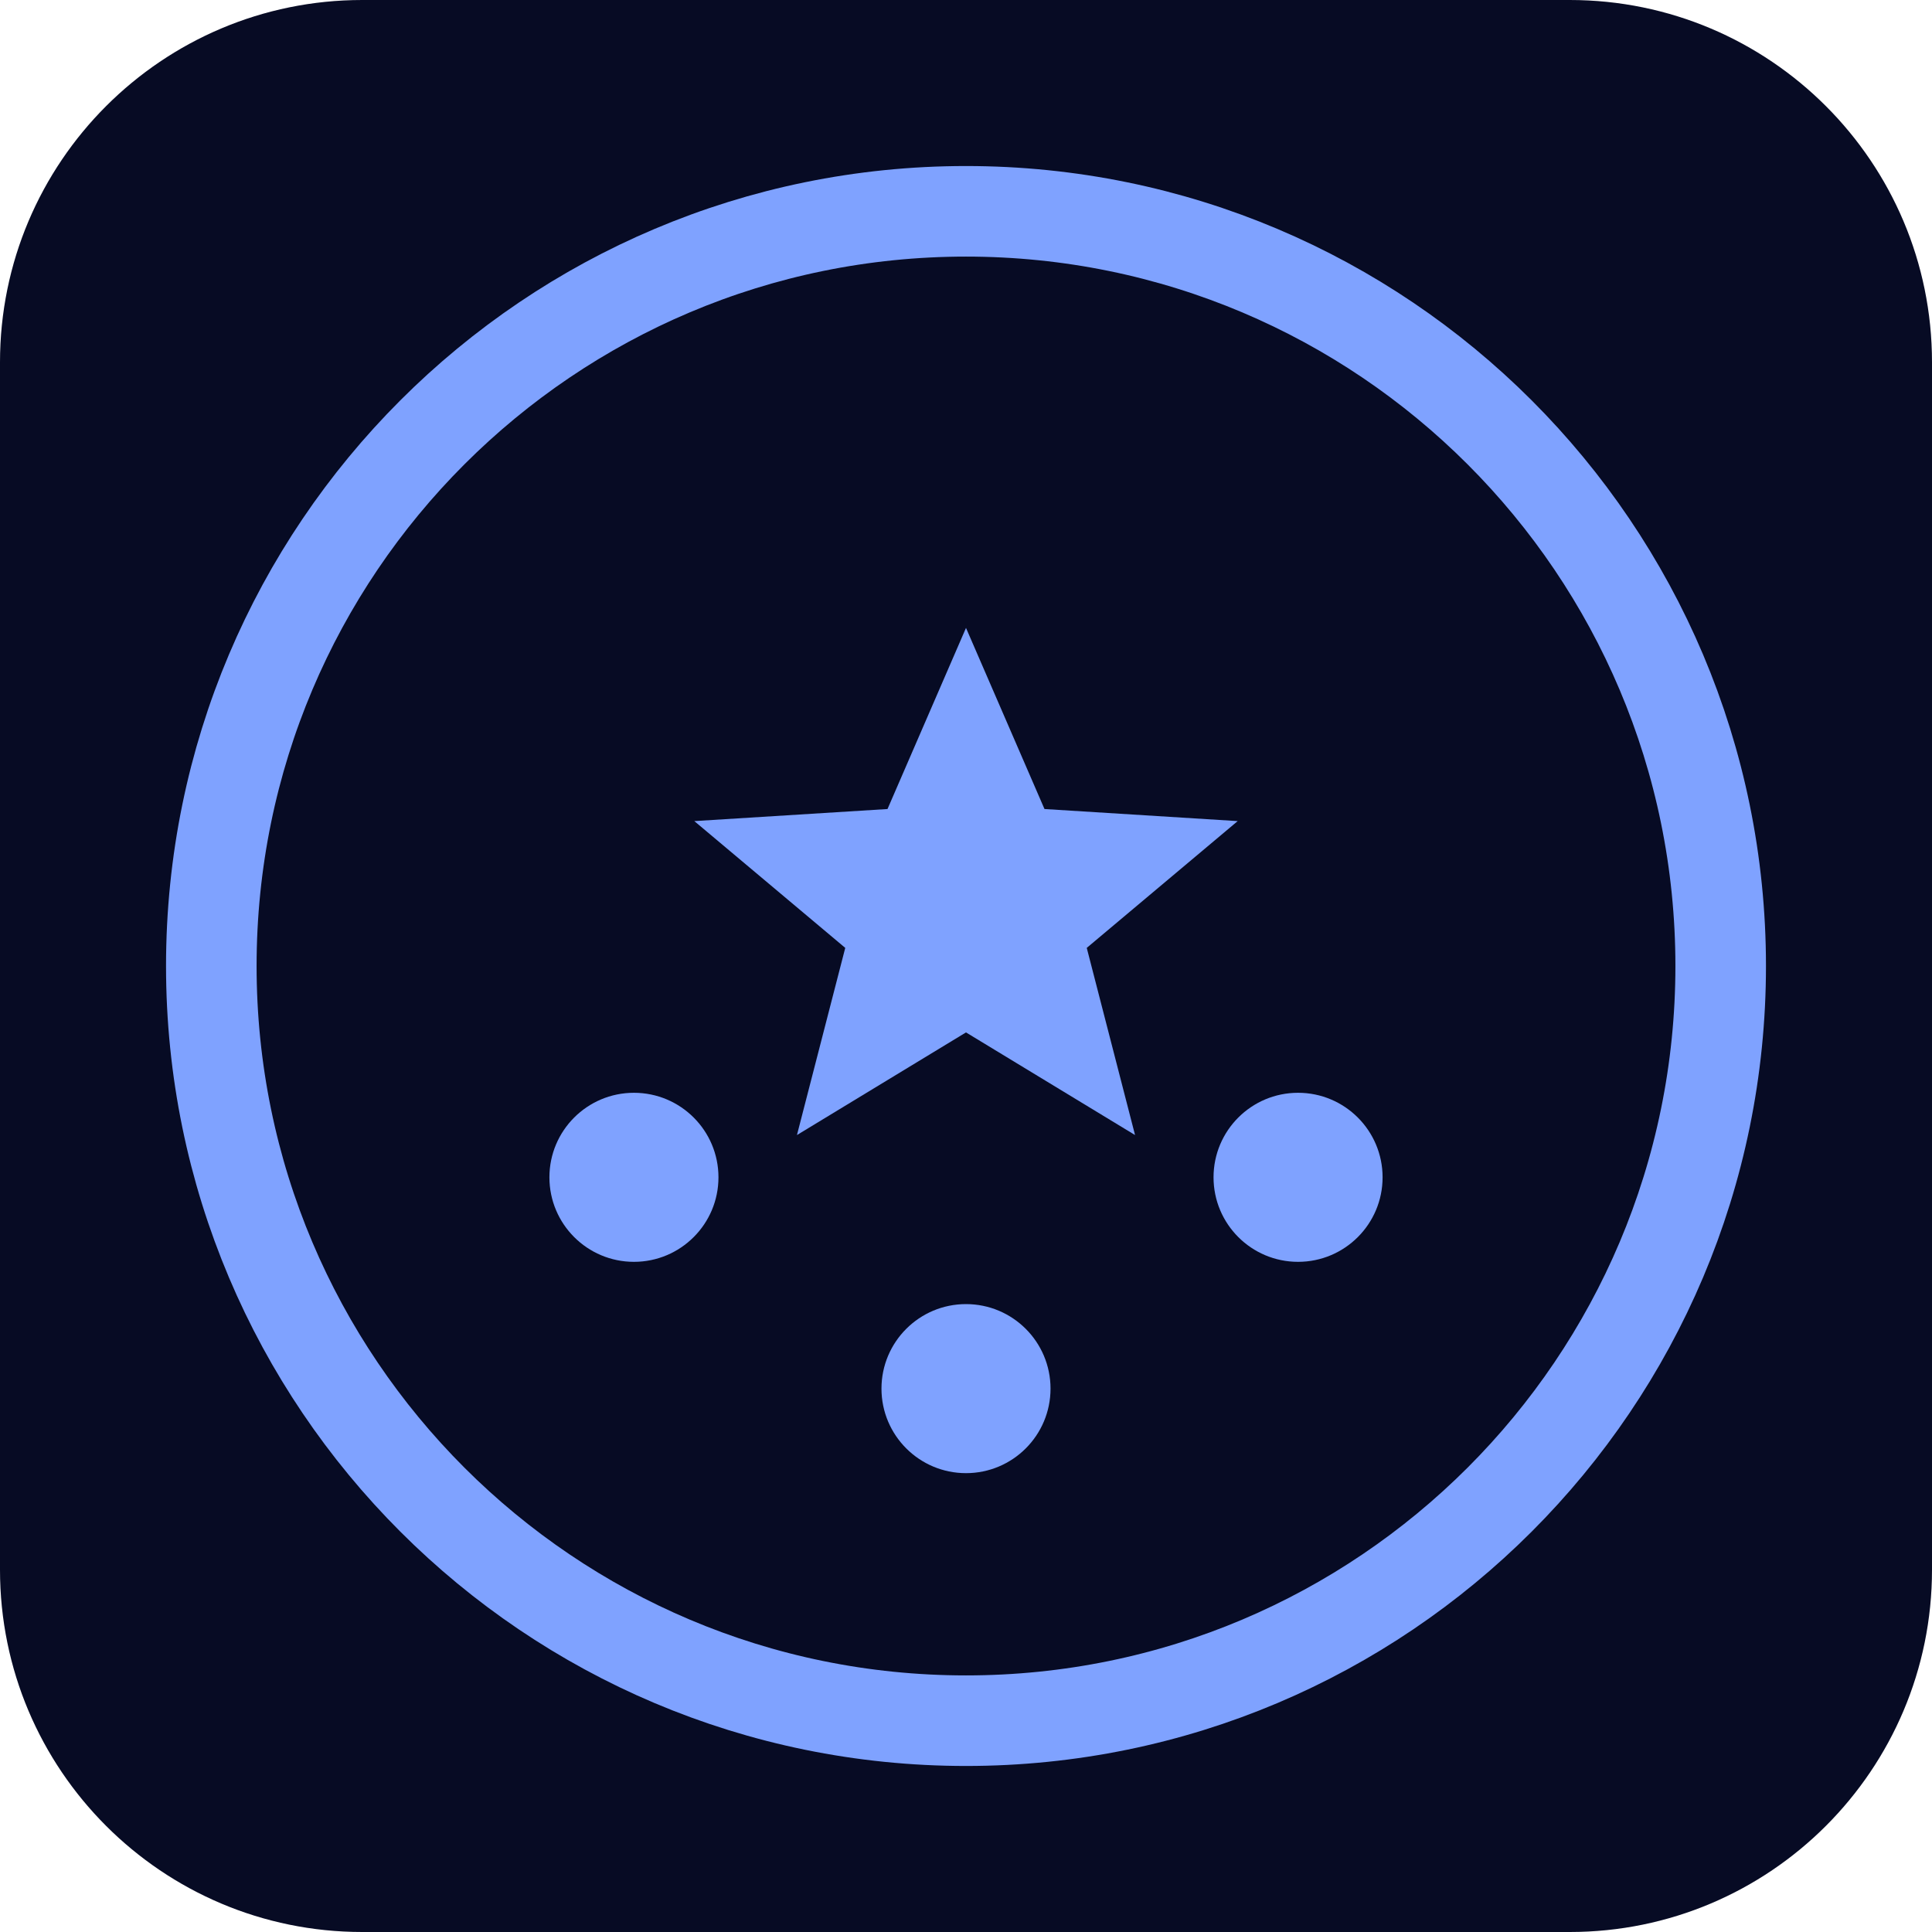
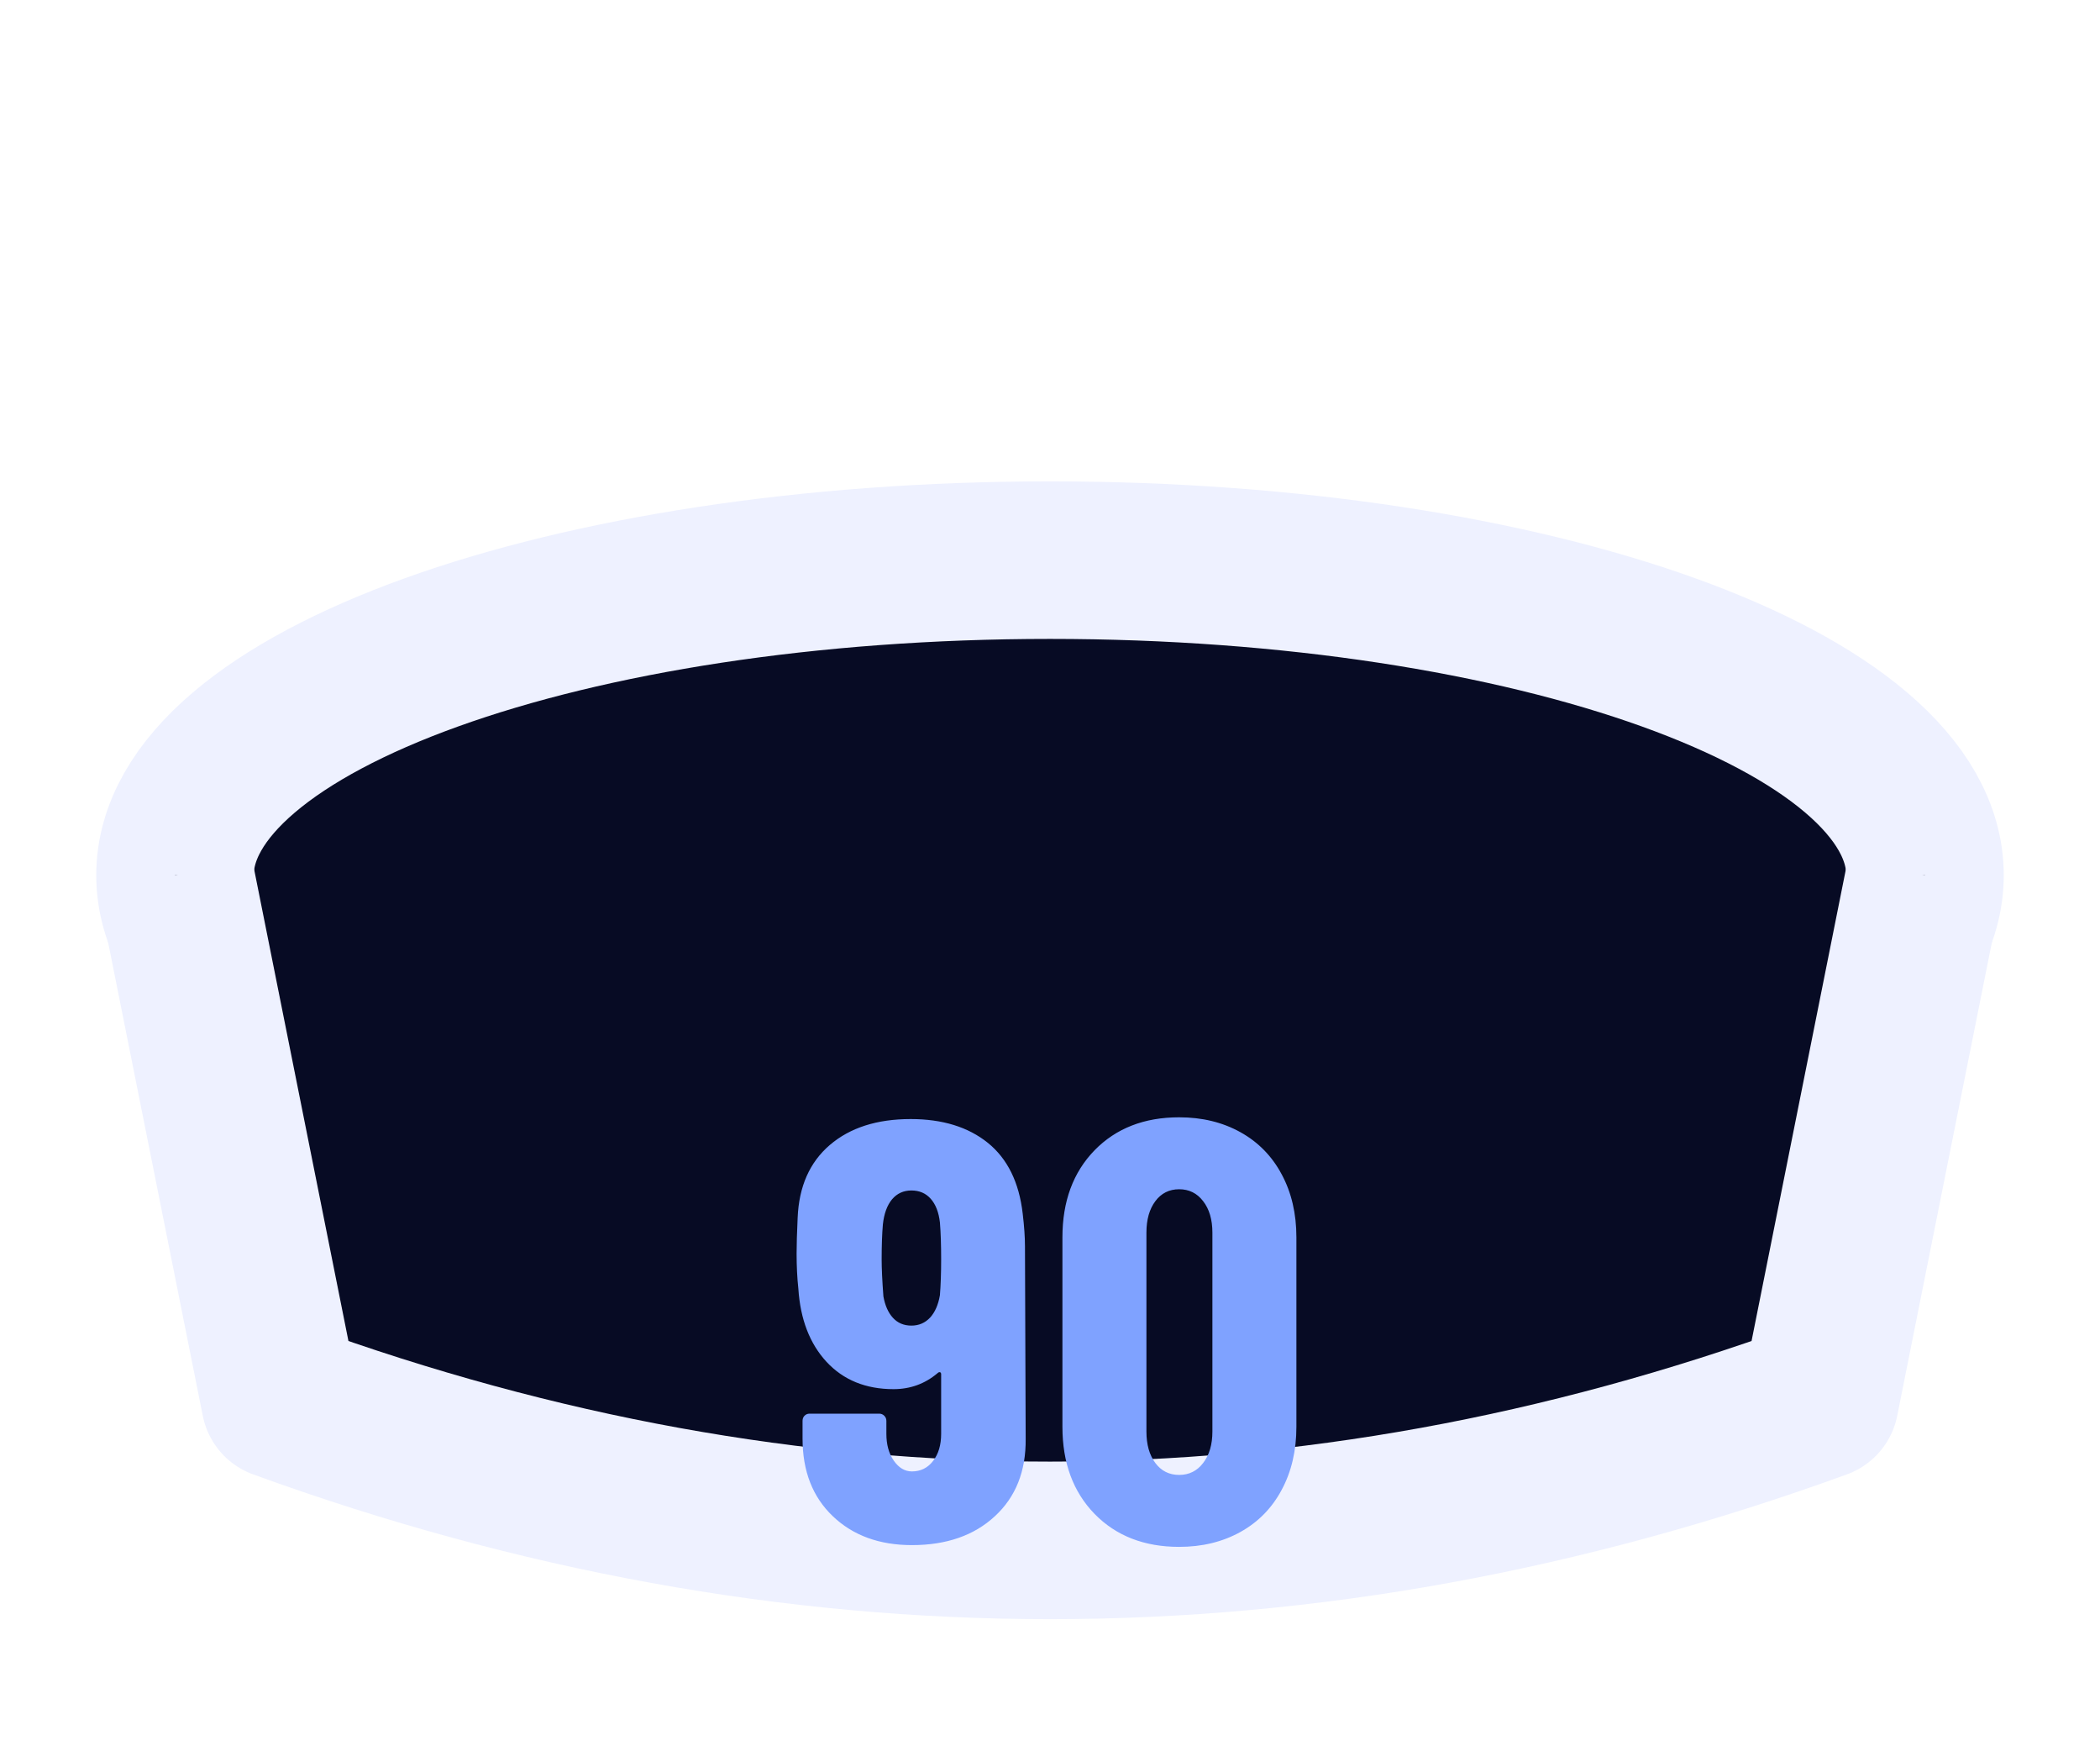
- <svg xmlns="http://www.w3.org/2000/svg" viewBox="0 0 32 32">
-   <rect width="32" height="32" rx="6" fill="#070B24" />
-   <circle cx="16" cy="16" r="12.5" fill="none" stroke="#7FA2FF" stroke-width="1.5" />
-   <g fill="#7FA2FF">
-     <path d="M16 10.4L17.3 13.4 20.5 13.6 18 15.7 18.8 18.8 16 17.1 13.2 18.8 14 15.7 11.5 13.6 14.7 13.4Z" />
-     <circle cx="10.5" cy="19.5" r="1.4" />
-     <circle cx="21.5" cy="19.5" r="1.4" />
-     <circle cx="16" cy="23" r="1.4" />
-   </g>
+ <svg xmlns="http://www.w3.org/2000/svg" viewBox="0 0 120 100">
+   <ellipse cx="60" cy="50" rx="50" ry="18" fill="#070B24" stroke="#EEF1FF" stroke-width="9" />
+   <path d="M10 50 L16 80 Q60 96 104 80 L110 50" fill="#070B24" stroke="#EEF1FF" stroke-width="9" stroke-linejoin="round" />
+   <path d="M58.61 82.19Q58.64 84.97 56.85 86.62Q55.07 88.27 52.11 88.27L52.11 88.27Q49.32 88.27 47.59 86.62Q45.86 84.97 45.86 82.19L45.86 82.19L45.86 81.17Q45.86 81.00 45.97 80.88Q46.09 80.76 46.26 80.76L46.26 80.76L50.24 80.76Q50.41 80.76 50.53 80.88Q50.65 81.00 50.65 81.17L50.65 81.17L50.65 81.91Q50.65 82.83 51.07 83.44Q51.50 84.06 52.11 84.06L52.11 84.06Q52.86 84.06 53.32 83.46Q53.78 82.87 53.78 81.91L53.78 81.91L53.78 78.51Q53.78 78.41 53.71 78.39Q53.64 78.38 53.57 78.45L53.57 78.45Q52.49 79.36 51.06 79.36L51.06 79.36Q48.68 79.36 47.23 77.80Q45.79 76.24 45.62 73.62L45.62 73.62Q45.52 72.70 45.52 71.61L45.52 71.61Q45.52 70.86 45.58 69.57L45.58 69.57Q45.69 66.89 47.42 65.41Q49.15 63.93 52.04 63.93L52.04 63.93Q54.76 63.93 56.45 65.29Q58.13 66.65 58.44 69.33L58.44 69.33Q58.57 70.42 58.57 71.20L58.57 71.20L58.61 82.19ZM53.71 73.99Q53.78 73.11 53.78 71.95L53.78 71.95Q53.78 70.69 53.71 69.84L53.71 69.84Q53.61 68.96 53.18 68.48Q52.76 68.01 52.08 68.01L52.08 68.01Q51.40 68.01 50.97 68.52Q50.55 69.03 50.45 69.95L50.45 69.95Q50.38 70.76 50.38 71.95L50.38 71.95Q50.38 72.73 50.48 74.06L50.48 74.06Q50.62 74.84 51.02 75.28Q51.43 75.73 52.08 75.73L52.08 75.73Q52.72 75.73 53.15 75.27Q53.57 74.81 53.71 73.99L53.71 73.99ZM67.38 88.37Q64.39 88.37 62.55 86.49Q60.71 84.60 60.71 81.51L60.71 81.51L60.71 70.69Q60.71 67.60 62.55 65.71Q64.39 63.83 67.38 63.83L67.38 63.83Q69.35 63.83 70.88 64.68Q72.41 65.53 73.24 67.09Q74.08 68.65 74.08 70.69L74.08 70.69L74.08 81.51Q74.08 83.55 73.24 85.11Q72.41 86.67 70.88 87.52Q69.35 88.37 67.38 88.37L67.38 88.37ZM67.38 84.26Q68.23 84.26 68.75 83.58Q69.28 82.90 69.28 81.78L69.28 81.78L69.28 70.42Q69.28 69.30 68.75 68.62Q68.23 67.94 67.38 67.94L67.38 67.94Q66.53 67.94 66.02 68.62Q65.51 69.30 65.51 70.42L65.51 70.42L65.51 81.78Q65.51 82.90 66.02 83.58Q66.53 84.26 67.38 84.26L67.38 84.26Z" fill="#7FA2FF" />
</svg>
